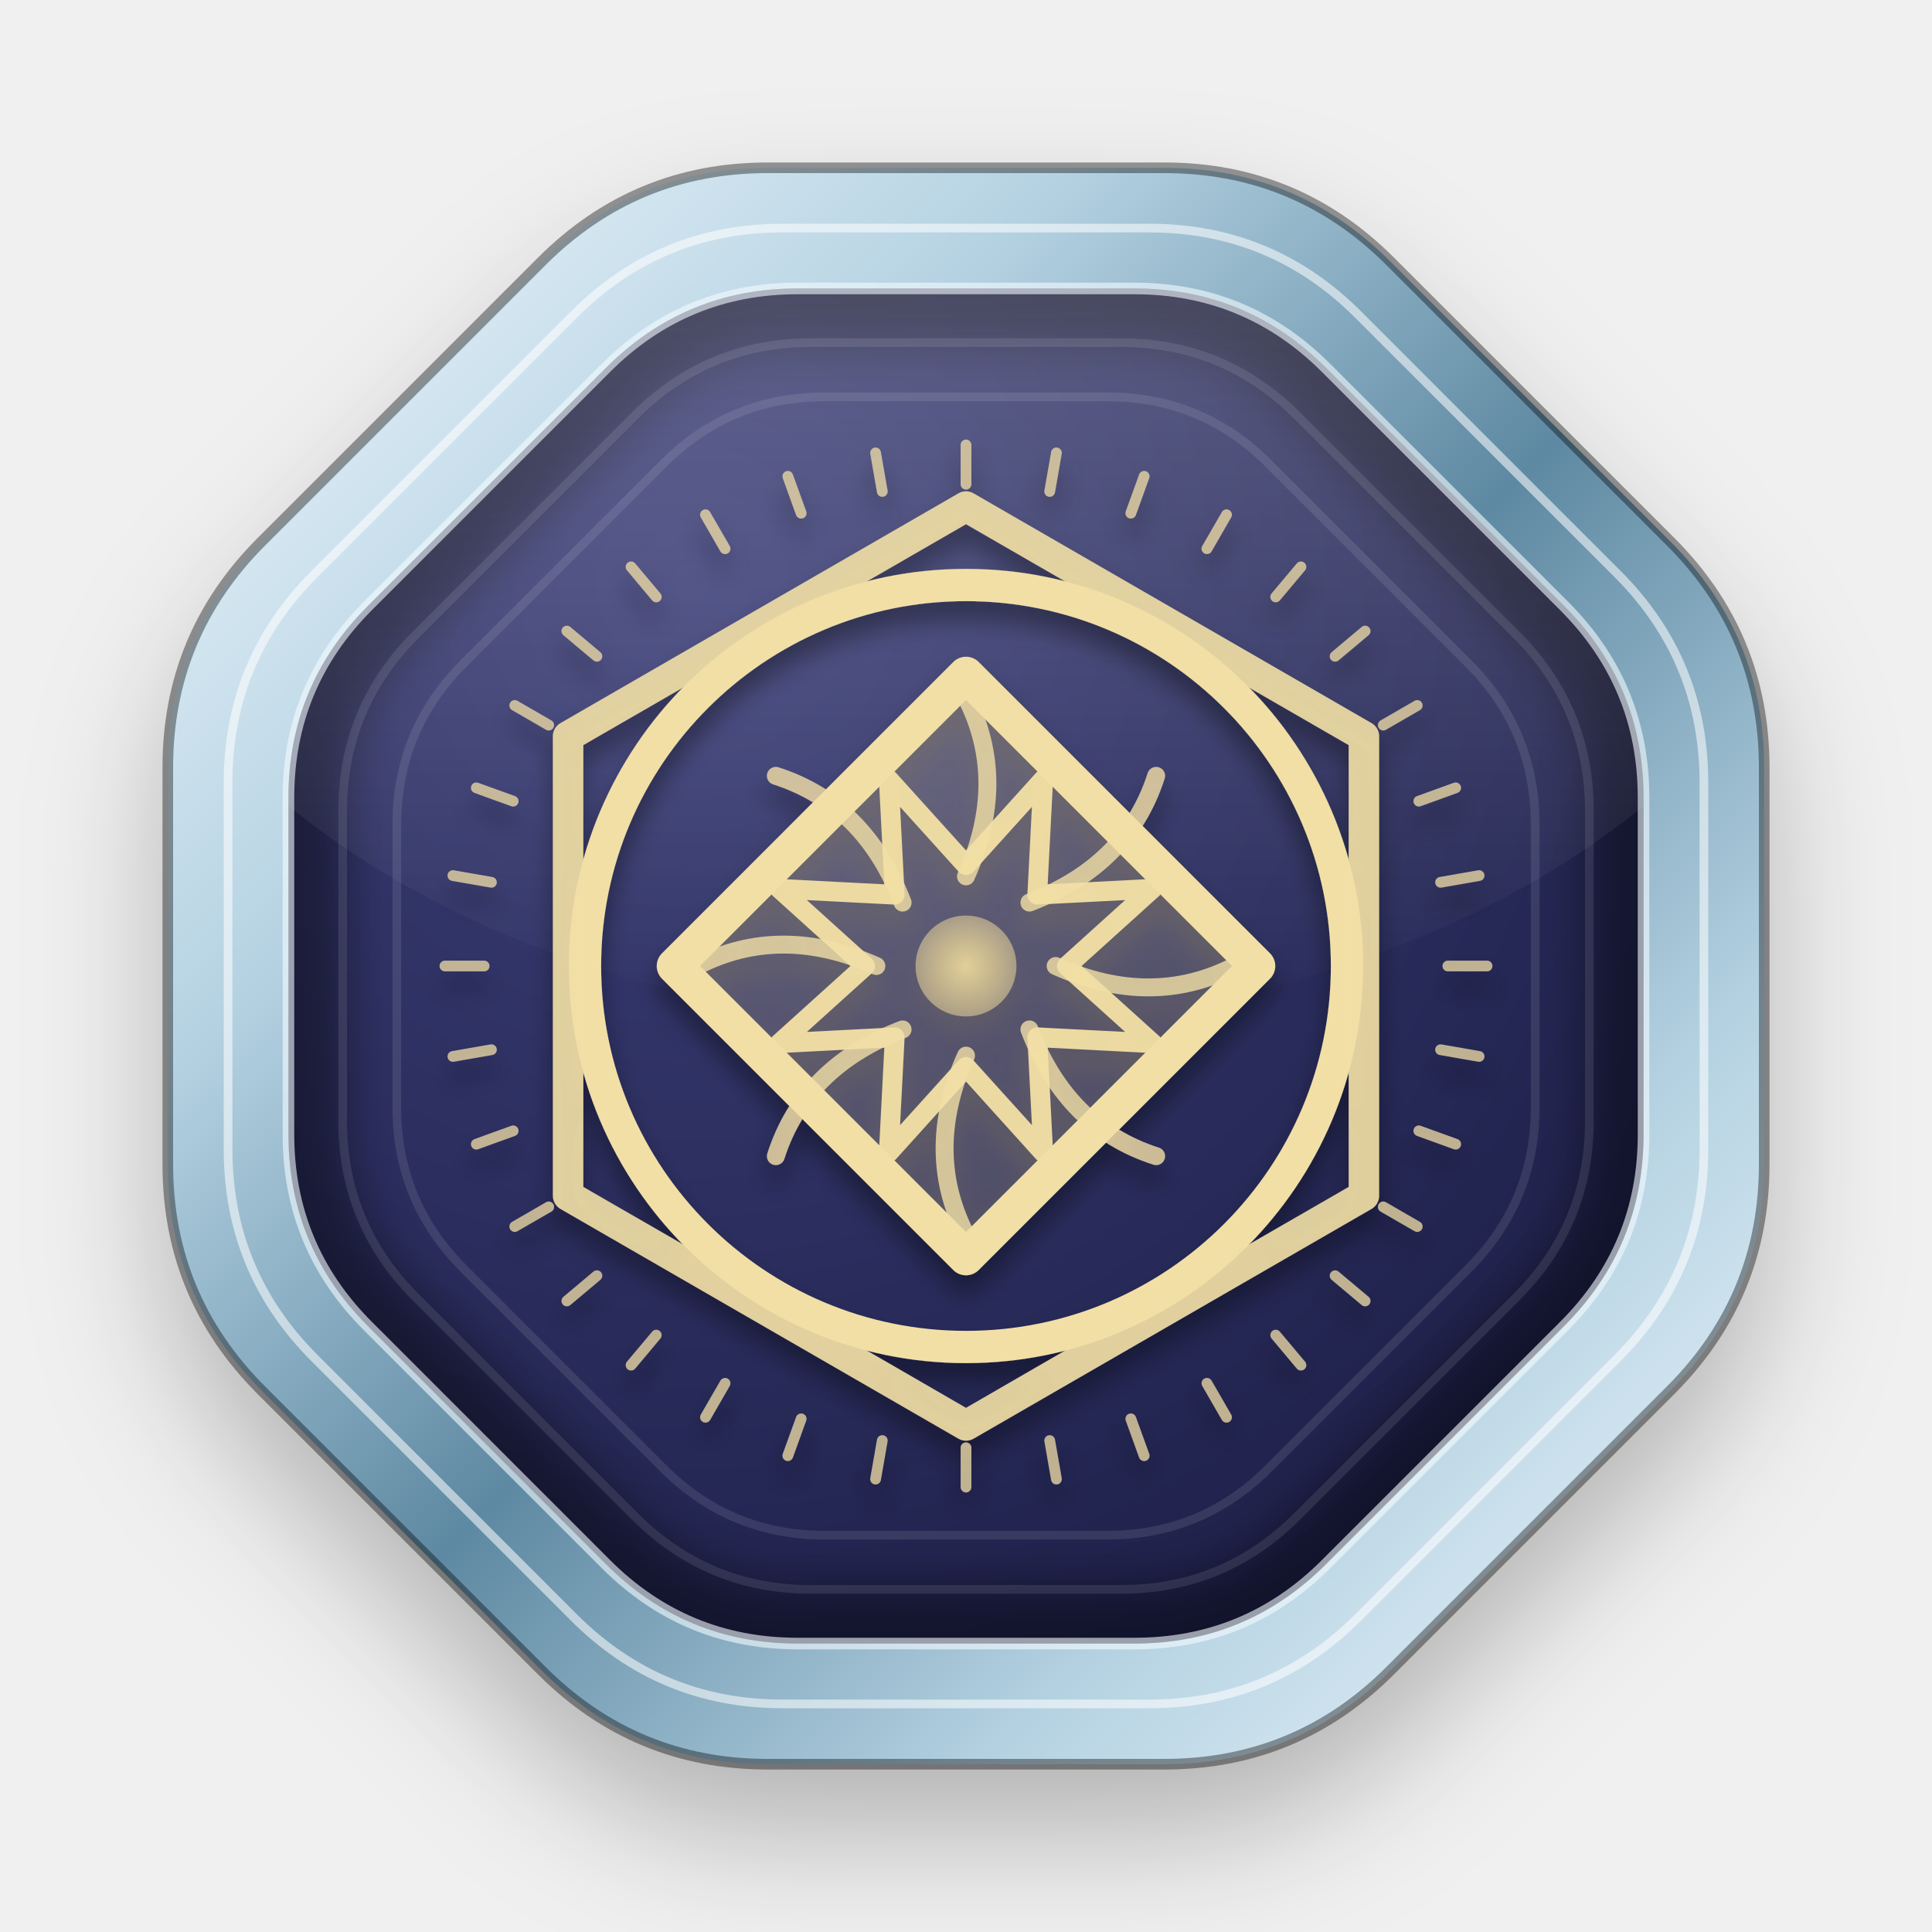
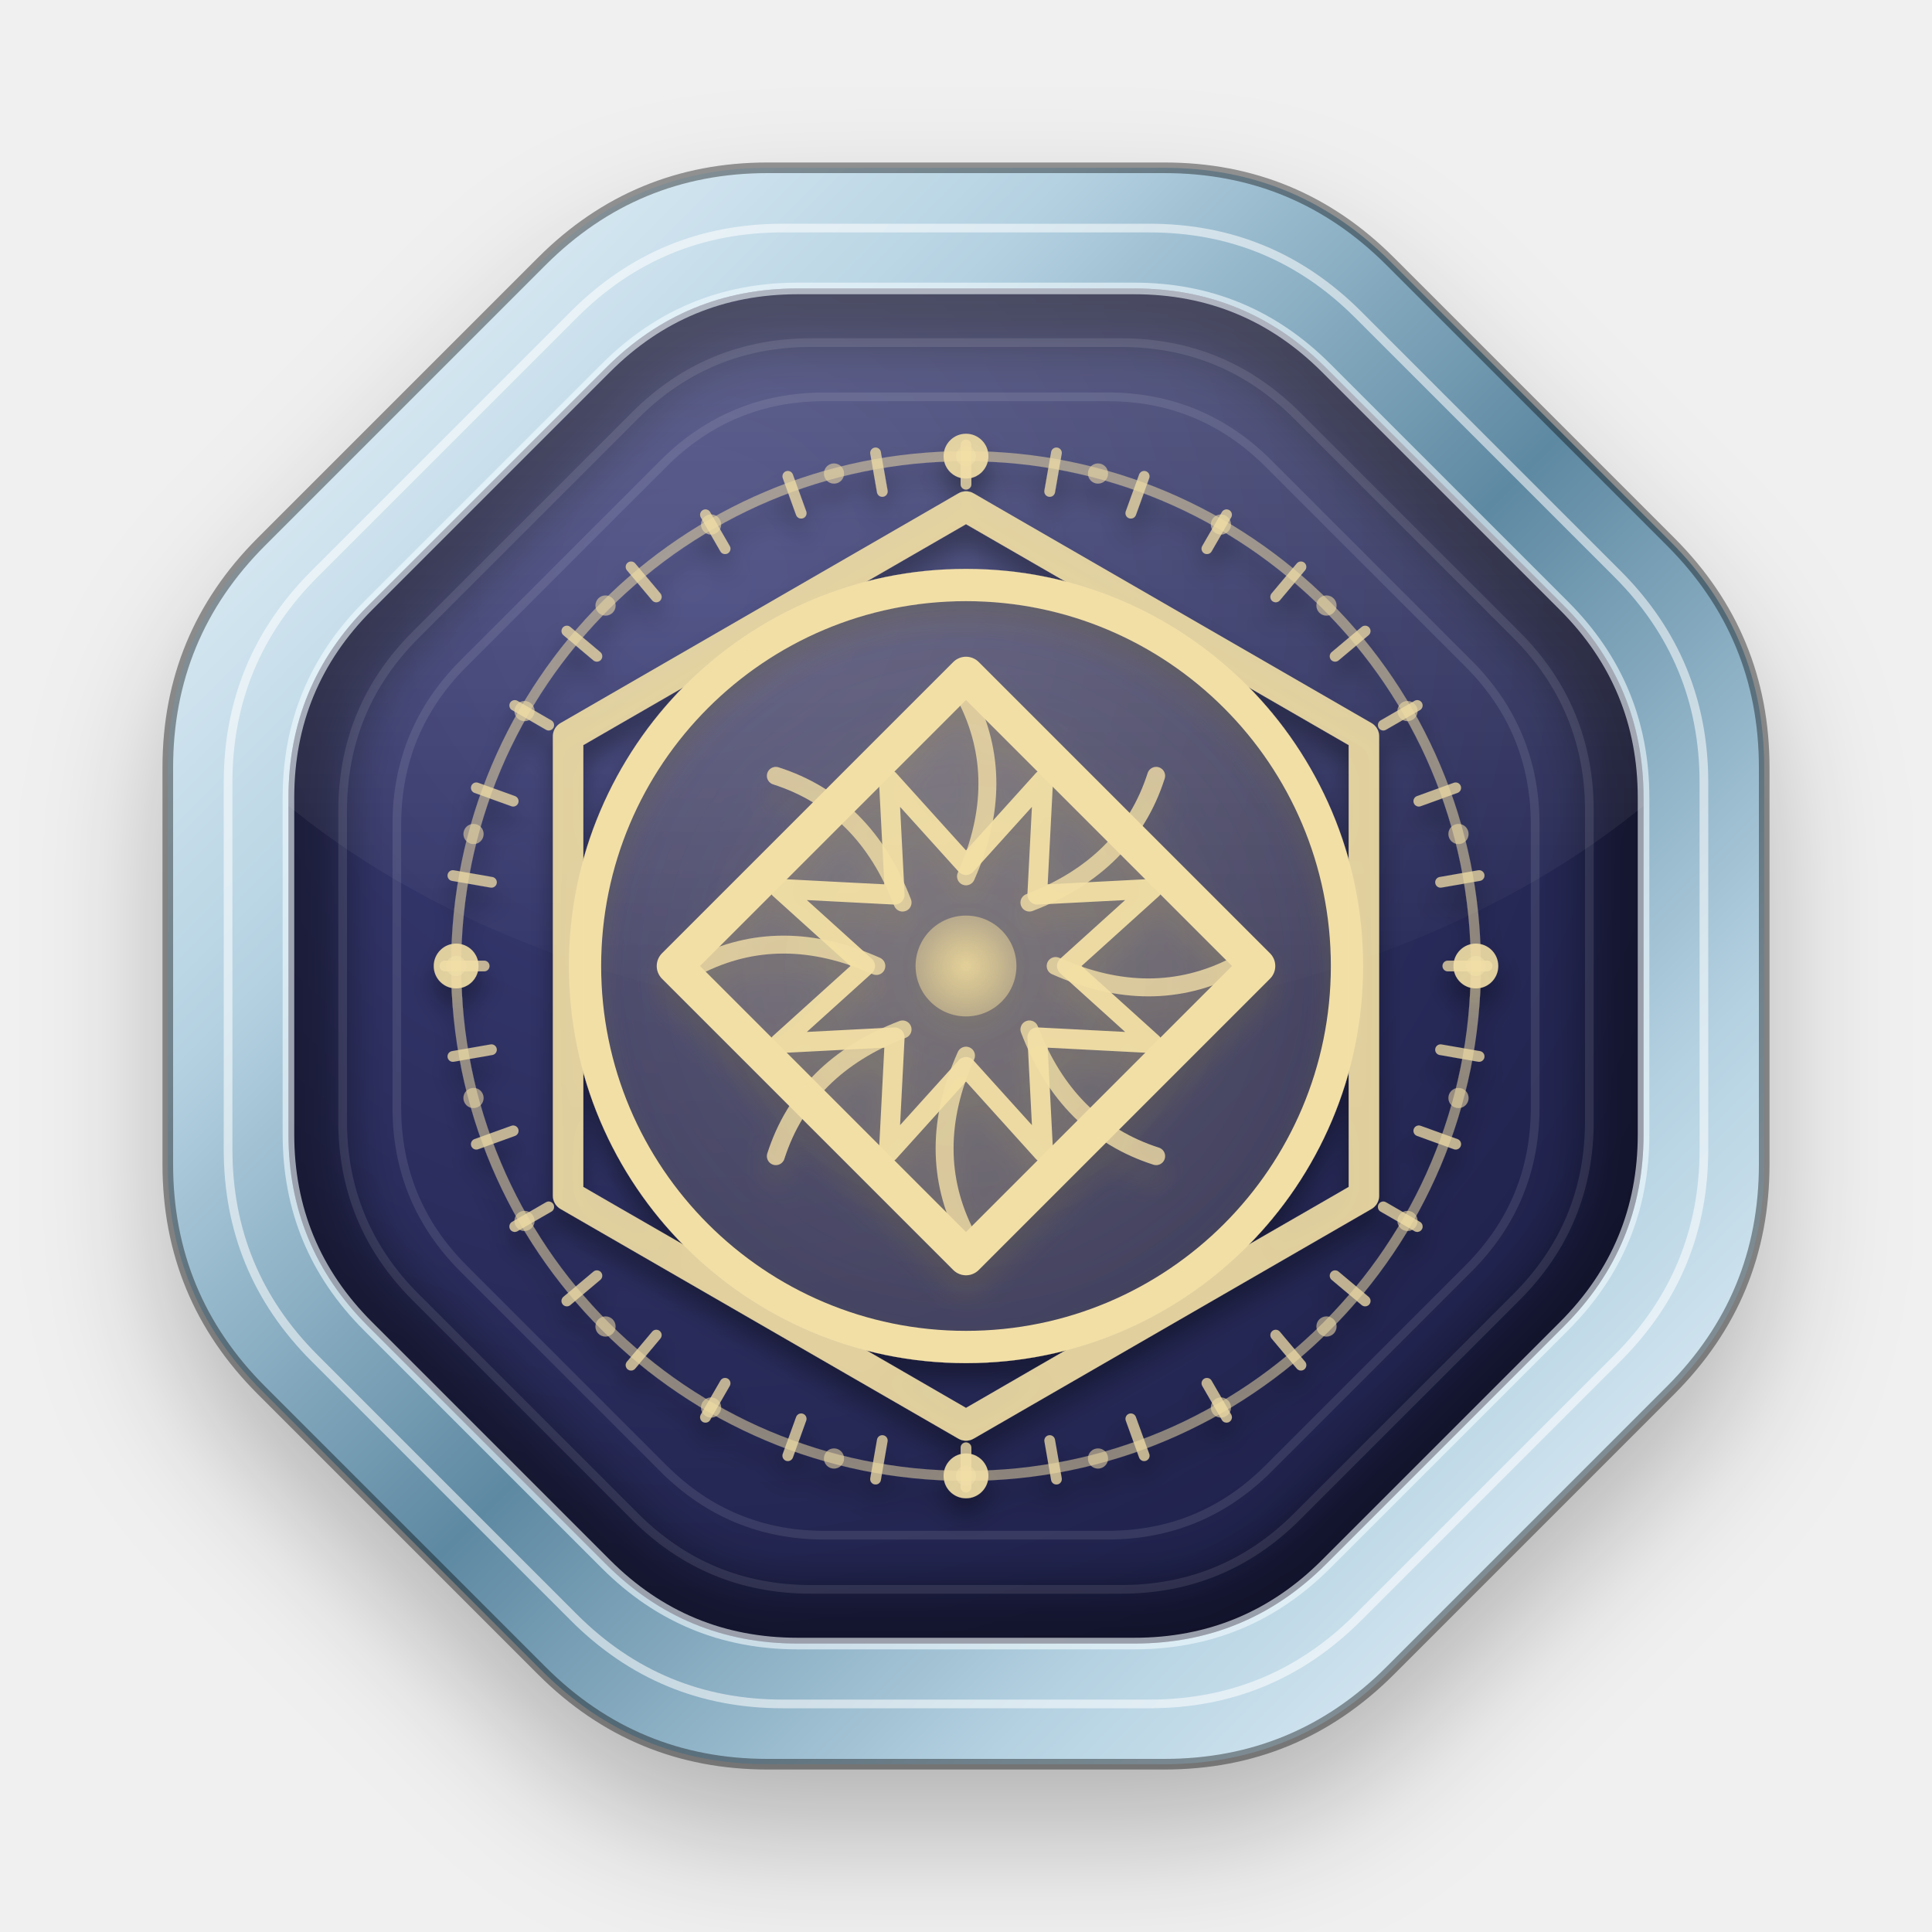
<svg xmlns="http://www.w3.org/2000/svg" viewBox="-100 -100 200 200" width="400" height="400">
  <defs>
    <filter id="blur8" x="-30%" y="-30%" width="160%" height="160%">
      <feGaussianBlur stdDeviation="7" />
    </filter>
    <filter id="blur3" x="-30%" y="-30%" width="160%" height="160%">
      <feGaussianBlur stdDeviation="2.6" />
    </filter>
    <filter id="emb" x="-20%" y="-20%" width="140%" height="140%">
      <feDropShadow dx="0" dy="1.6" stdDeviation="1.1" flood-color="#000" flood-opacity=".38" />
    </filter>
  </defs>
  <style>.mb46 .nf{fill:none} .mb46 .sf{fill:#F2DFA6;fill-opacity:.17} .mb46 .fl{fill:#F2DFA6;stroke:none} .mb46 .gl{fill:url(#b46g);stroke:none}</style>
  <defs>
    <radialGradient id="b46h" cx=".5" cy=".5" r=".5">
      <stop offset=".6" stop-color="#F3D58A" stop-opacity="0" />
      <stop offset=".82" stop-color="#F3D58A" stop-opacity=".95" />
      <stop offset="1" stop-color="#F3D58A" stop-opacity="0" />
    </radialGradient>
    <linearGradient id="b46r" x1="0" y1="0" x2="1" y2="1">
      <stop offset="0" stop-color="#F3FBFF" />
      <stop offset=".28" stop-color="#B5D2E2" />
      <stop offset=".52" stop-color="#5E89A2" />
      <stop offset=".76" stop-color="#B5D2E2" />
      <stop offset="1" stop-color="#F3FBFF" />
    </linearGradient>
    <radialGradient id="b46p" cx=".3" cy=".22" r="1.15">
      <stop offset="0" stop-color="#3C3F78" />
      <stop offset="1" stop-color="#14163A" />
    </radialGradient>
    <radialGradient id="b46g" cx=".5" cy=".5" r=".5">
      <stop offset="0" stop-color="#E8D49A" stop-opacity=".95" />
      <stop offset="1" stop-color="#E8D49A" stop-opacity=".55" />
    </radialGradient>
    <linearGradient id="b46s" x1="0" y1="0" x2="0" y2="1">
      <stop offset="0" stop-color="#fff" stop-opacity=".34" />
      <stop offset="1" stop-color="#fff" stop-opacity="0" />
    </linearGradient>
    <clipPath id="b46c">
      <path d="M17.43,-70.14Q29.05,-70.14 37.27,-61.92L61.92,-37.27Q70.14,-29.05 70.14,-17.43L70.14,17.43Q70.14,29.05 61.92,37.27L37.27,61.92Q29.05,70.14 17.43,70.14L-17.43,70.14Q-29.05,70.14 -37.27,61.92L-61.92,37.27Q-70.14,29.05 -70.14,17.43L-70.14,-17.43Q-70.14,-29.05 -61.92,-37.27L-37.27,-61.92Q-29.05,-70.14 -17.43,-70.14Z" />
    </clipPath>
  </defs>
  <path d="M20.54,-82.63Q34.23,-82.63 43.91,-72.95L72.95,-43.91Q82.63,-34.23 82.63,-20.54L82.63,20.54Q82.63,34.23 72.95,43.91L43.91,72.95Q34.23,82.63 20.54,82.63L-20.54,82.63Q-34.23,82.63 -43.91,72.95L-72.95,43.91Q-82.63,34.23 -82.63,20.54L-82.63,-20.54Q-82.63,-34.23 -72.95,-43.91L-43.91,-72.95Q-34.23,-82.63 -20.54,-82.63Z" transform="translate(0 7)" fill="#000" opacity=".26" filter="url(#blur8)" />
  <path d="M20.54,-82.63Q34.23,-82.63 43.91,-72.95L72.95,-43.91Q82.63,-34.23 82.63,-20.54L82.63,20.54Q82.63,34.23 72.95,43.91L43.91,72.95Q34.23,82.63 20.54,82.63L-20.54,82.63Q-34.23,82.63 -43.91,72.95L-72.95,43.91Q-82.63,34.23 -82.63,20.54L-82.63,-20.54Q-82.63,-34.23 -72.95,-43.91L-43.91,-72.95Q-34.23,-82.63 -20.54,-82.63Z" fill="url(#b46r)" />
  <path d="M20.54,-82.63Q34.23,-82.63 43.91,-72.95L72.95,-43.91Q82.63,-34.23 82.63,-20.54L82.63,20.54Q82.63,34.23 72.95,43.91L43.91,72.95Q34.23,82.63 20.54,82.63L-20.54,82.63Q-34.23,82.63 -43.91,72.95L-72.95,43.91Q-82.63,34.23 -82.63,20.54L-82.63,-20.54Q-82.63,-34.23 -72.95,-43.91L-43.91,-72.95Q-34.23,-82.63 -20.54,-82.63Z" fill="none" stroke="#000" stroke-opacity=".38" stroke-width="1.1" />
  <path d="M18.98,-76.39Q31.64,-76.39 40.59,-67.44L67.44,-40.59Q76.39,-31.64 76.39,-18.98L76.39,18.98Q76.39,31.64 67.44,40.59L40.59,67.44Q31.64,76.39 18.98,76.39L-18.98,76.39Q-31.64,76.39 -40.59,67.44L-67.44,40.59Q-76.39,31.64 -76.39,18.98L-76.39,-18.98Q-76.39,-31.64 -67.44,-40.59L-40.59,-67.44Q-31.64,-76.39 -18.98,-76.39Z" fill="none" stroke="#fff" stroke-opacity=".55" stroke-width=".9" />
  <path d="M17.43,-70.14Q29.05,-70.14 37.27,-61.92L61.92,-37.27Q70.14,-29.05 70.14,-17.43L70.14,17.43Q70.14,29.05 61.92,37.27L37.27,61.92Q29.05,70.14 17.43,70.14L-17.43,70.14Q-29.05,70.14 -37.27,61.92L-61.92,37.27Q-70.14,29.05 -70.14,17.43L-70.14,-17.43Q-70.14,-29.05 -61.92,-37.27L-37.27,-61.92Q-29.05,-70.14 -17.43,-70.14Z" fill="url(#b46p)" />
  <g clip-path="url(#b46c)">
    <path d="M17.43,-70.14Q29.05,-70.14 37.27,-61.92L61.92,-37.27Q70.14,-29.05 70.14,-17.43L70.14,17.43Q70.14,29.05 61.92,37.27L37.27,61.92Q29.05,70.14 17.43,70.14L-17.43,70.14Q-29.05,70.14 -37.27,61.92L-61.92,37.27Q-70.14,29.05 -70.14,17.43L-70.14,-17.43Q-70.14,-29.05 -61.92,-37.27L-37.27,-61.92Q-29.05,-70.14 -17.43,-70.14Z" fill="none" stroke="#000" stroke-opacity=".42" stroke-width="12" filter="url(#blur3)" />
    <path d="M16.04,-64.53Q26.73,-64.53 34.29,-56.97L56.97,-34.29Q64.53,-26.73 64.53,-16.04L64.53,16.04Q64.53,26.73 56.97,34.29L34.29,56.97Q26.73,64.53 16.04,64.53L-16.04,64.53Q-26.73,64.53 -34.29,56.97L-56.97,34.29Q-64.53,26.73 -64.53,16.04L-64.53,-16.04Q-64.53,-26.73 -56.97,-34.29L-34.29,-56.97Q-26.73,-64.53 -16.04,-64.53Z" fill="none" stroke="#fff" stroke-opacity=".10" stroke-width=".9" />
    <path d="M14.64,-58.92Q24.4,-58.92 31.31,-52.02L52.02,-31.31Q58.92,-24.4 58.92,-14.64L58.92,14.64Q58.92,24.4 52.02,31.31L31.31,52.02Q24.4,58.92 14.64,58.92L-14.64,58.92Q-24.4,58.92 -31.31,52.02L-52.02,31.31Q-58.92,24.4 -58.92,14.64L-58.92,-14.64Q-58.92,-24.4 -52.02,-31.31L-31.31,-52.02Q-24.4,-58.92 -14.64,-58.92Z" fill="none" stroke="#fff" stroke-opacity=".10" stroke-width=".9" />
    <ellipse cx="0" cy="-58" rx="92" ry="64" fill="url(#b46s)" />
  </g>
  <path d="M17.43,-70.14Q29.05,-70.14 37.27,-61.92L61.92,-37.27Q70.14,-29.05 70.14,-17.43L70.14,17.43Q70.14,29.05 61.92,37.27L37.27,61.92Q29.05,70.14 17.43,70.14L-17.43,70.14Q-29.05,70.14 -37.27,61.92L-61.92,37.27Q-70.14,29.05 -70.14,17.43L-70.14,-17.43Q-70.14,-29.05 -61.92,-37.27L-37.27,-61.92Q-29.05,-70.14 -17.43,-70.14Z" fill="none" stroke="#F3FBFF" stroke-opacity=".6" stroke-width="1.2" />
  <g filter="url(#emb)" fill="none" stroke="#F2DFA6" stroke-linecap="round" stroke-linejoin="round" class="mb46" transform="scale(1.16)">
+     <circle cx="0" cy="0" r="34" class="gl" stroke="none" opacity="0.22" />
+     <circle cx="0" cy="0" r="45.5" fill="none" stroke-width="0.9" opacity="0.5" />
+     <circle cx="0" cy="-45.5" r="0.9" class="fl" stroke="none" opacity="0.55" />
+     <circle cx="11.78" cy="-43.95" r="0.9" class="fl" stroke="none" opacity="0.55" />
+     <circle cx="22.75" cy="-39.4" r="0.9" class="fl" stroke="none" opacity="0.55" />
+     <circle cx="32.17" cy="-32.17" r="0.9" class="fl" stroke="none" opacity="0.55" />
+     <circle cx="39.4" cy="-22.75" r="0.9" class="fl" stroke="none" opacity="0.55" />
+     <circle cx="43.95" cy="-11.78" r="0.9" class="fl" stroke="none" opacity="0.55" />
+     <circle cx="45.5" cy="0" r="0.9" class="fl" stroke="none" opacity="0.55" />
+     <circle cx="43.95" cy="11.78" r="0.9" class="fl" stroke="none" opacity="0.55" />
+     <circle cx="39.4" cy="22.75" r="0.9" class="fl" stroke="none" opacity="0.55" />
+     <circle cx="32.17" cy="32.17" r="0.9" class="fl" stroke="none" opacity="0.55" />
+     <circle cx="22.75" cy="39.4" r="0.9" class="fl" stroke="none" opacity="0.55" />
+     <circle cx="11.78" cy="43.95" r="0.9" class="fl" stroke="none" opacity="0.55" />
+     <circle cx="0" cy="45.5" r="0.9" class="fl" stroke="none" opacity="0.55" />
+     <circle cx="-11.78" cy="43.95" r="0.9" class="fl" stroke="none" opacity="0.55" />
+     <circle cx="-22.75" cy="39.4" r="0.9" class="fl" stroke="none" opacity="0.55" />
+     <circle cx="-32.17" cy="32.17" r="0.9" class="fl" stroke="none" opacity="0.55" />
+     <circle cx="-39.4" cy="22.75" r="0.9" class="fl" stroke="none" opacity="0.55" />
+     <circle cx="-43.95" cy="11.78" r="0.9" class="fl" stroke="none" opacity="0.55" />
+     <circle cx="-45.5" cy="0" r="0.9" class="fl" stroke="none" opacity="0.55" />
+     <circle cx="-43.95" cy="-11.78" r="0.9" class="fl" stroke="none" opacity="0.55" />
+     <circle cx="-39.4" cy="-22.75" r="0.9" class="fl" stroke="none" opacity="0.55" />
+     <circle cx="-32.17" cy="-32.17" r="0.9" class="fl" stroke="none" opacity="0.55" />
+     <circle cx="-22.75" cy="-39.4" r="0.9" class="fl" stroke="none" opacity="0.55" />
+     <circle cx="-11.78" cy="-43.95" r="0.9" class="fl" stroke="none" opacity="0.55" />
+     <circle cx="0" cy="-45.5" r="2" class="fl" stroke="none" opacity="0.9" />
+     <circle cx="45.5" cy="0" r="2" class="fl" stroke="none" opacity="0.9" />
+     <circle cx="0" cy="45.5" r="2" class="fl" stroke="none" opacity="0.9" />
+     <circle cx="-45.5" cy="0" r="2" class="fl" stroke="none" opacity="0.9" />
    <polygon points="0,-26 26,0 0,26 -26,0" class="sf" stroke-width="3.2" opacity="1" />
    <circle cx="0" cy="0" r="4.5" class="gl" stroke="none" opacity="1" />
    <circle cx="0" cy="0" r="34" fill="none" stroke-width="2.88" opacity="1" />
    <polygon points="0,-41 35.51,-20.5 35.51,20.5 0,41 -35.51,20.5 -35.51,-20.5" class="nf" stroke-width="2.72" opacity="0.9" />
    <path d="M0,-8Q3.82,-16.56 0,-24" class="nf" stroke-width="1.6" opacity="0.8" />
    <path d="M5.66,-5.66Q14.42,-9.01 16.97,-16.97" class="nf" stroke-width="1.6" opacity="0.8" />
    <path d="M8,0Q16.56,3.82 24,0" class="nf" stroke-width="1.6" opacity="0.8" />
    <path d="M5.66,5.66Q9.01,14.42 16.97,16.97" class="nf" stroke-width="1.6" opacity="0.8" />
    <path d="M0,8Q-3.82,16.56 0,24" class="nf" stroke-width="1.6" opacity="0.8" />
    <path d="M-5.66,5.66Q-14.42,9.01 -16.97,16.97" class="nf" stroke-width="1.6" opacity="0.8" />
    <path d="M-8,0Q-16.56,-3.82 -24,0" class="nf" stroke-width="1.6" opacity="0.8" />
    <path d="M-5.66,-5.66Q-9.01,-14.42 -16.97,-16.97" class="nf" stroke-width="1.6" opacity="0.8" />
    <polygon points="6.89,-16.63 6.36,-6.36 16.63,-6.89 9,0 16.63,6.89 6.36,6.36 6.89,16.63 0,9 -6.89,16.63 -6.36,6.36 -16.63,6.89 -9,0 -16.63,-6.89 -6.36,-6.36 -6.89,-16.63 -0,-9" class="nf" stroke-width="1.76" opacity="0.95" />
    <line x1="0" y1="-43" x2="0" y2="-46.5" stroke-width="0.96" opacity="0.75" />
    <line x1="7.47" y1="-42.35" x2="8.07" y2="-45.79" stroke-width="0.96" opacity="0.75" />
    <line x1="14.71" y1="-40.41" x2="15.9" y2="-43.7" stroke-width="0.96" opacity="0.75" />
    <line x1="21.5" y1="-37.24" x2="23.25" y2="-40.27" stroke-width="0.96" opacity="0.75" />
    <line x1="27.64" y1="-32.94" x2="29.89" y2="-35.62" stroke-width="0.96" opacity="0.75" />
    <line x1="32.94" y1="-27.64" x2="35.62" y2="-29.89" stroke-width="0.96" opacity="0.75" />
    <line x1="37.24" y1="-21.5" x2="40.27" y2="-23.25" stroke-width="0.96" opacity="0.75" />
    <line x1="40.41" y1="-14.71" x2="43.7" y2="-15.9" stroke-width="0.96" opacity="0.75" />
    <line x1="42.35" y1="-7.47" x2="45.79" y2="-8.07" stroke-width="0.96" opacity="0.75" />
    <line x1="43" y1="0" x2="46.5" y2="0" stroke-width="0.96" opacity="0.75" />
    <line x1="42.35" y1="7.47" x2="45.79" y2="8.07" stroke-width="0.96" opacity="0.75" />
    <line x1="40.41" y1="14.71" x2="43.7" y2="15.9" stroke-width="0.96" opacity="0.75" />
    <line x1="37.24" y1="21.5" x2="40.27" y2="23.25" stroke-width="0.96" opacity="0.75" />
    <line x1="32.94" y1="27.64" x2="35.62" y2="29.89" stroke-width="0.96" opacity="0.75" />
    <line x1="27.64" y1="32.94" x2="29.89" y2="35.62" stroke-width="0.96" opacity="0.75" />
    <line x1="21.5" y1="37.24" x2="23.25" y2="40.27" stroke-width="0.96" opacity="0.75" />
    <line x1="14.71" y1="40.41" x2="15.9" y2="43.7" stroke-width="0.96" opacity="0.75" />
    <line x1="7.47" y1="42.35" x2="8.07" y2="45.79" stroke-width="0.96" opacity="0.75" />
    <line x1="0" y1="43" x2="0" y2="46.5" stroke-width="0.96" opacity="0.75" />
    <line x1="-7.47" y1="42.35" x2="-8.07" y2="45.79" stroke-width="0.96" opacity="0.75" />
    <line x1="-14.71" y1="40.41" x2="-15.9" y2="43.7" stroke-width="0.96" opacity="0.75" />
    <line x1="-21.5" y1="37.24" x2="-23.25" y2="40.27" stroke-width="0.96" opacity="0.75" />
    <line x1="-27.64" y1="32.94" x2="-29.89" y2="35.62" stroke-width="0.96" opacity="0.75" />
    <line x1="-32.94" y1="27.64" x2="-35.62" y2="29.89" stroke-width="0.96" opacity="0.75" />
    <line x1="-37.24" y1="21.5" x2="-40.27" y2="23.25" stroke-width="0.96" opacity="0.75" />
    <line x1="-40.41" y1="14.71" x2="-43.7" y2="15.9" stroke-width="0.96" opacity="0.75" />
    <line x1="-42.35" y1="7.47" x2="-45.79" y2="8.07" stroke-width="0.96" opacity="0.75" />
    <line x1="-43" y1="0" x2="-46.5" y2="0" stroke-width="0.96" opacity="0.75" />
    <line x1="-42.35" y1="-7.47" x2="-45.79" y2="-8.07" stroke-width="0.96" opacity="0.75" />
    <line x1="-40.41" y1="-14.71" x2="-43.7" y2="-15.9" stroke-width="0.96" opacity="0.75" />
    <line x1="-37.24" y1="-21.5" x2="-40.27" y2="-23.25" stroke-width="0.96" opacity="0.75" />
    <line x1="-32.94" y1="-27.64" x2="-35.62" y2="-29.89" stroke-width="0.96" opacity="0.75" />
    <line x1="-27.64" y1="-32.94" x2="-29.89" y2="-35.62" stroke-width="0.96" opacity="0.75" />
    <line x1="-21.5" y1="-37.24" x2="-23.25" y2="-40.27" stroke-width="0.96" opacity="0.75" />
    <line x1="-14.71" y1="-40.41" x2="-15.9" y2="-43.7" stroke-width="0.96" opacity="0.75" />
    <line x1="-7.47" y1="-42.35" x2="-8.07" y2="-45.79" stroke-width="0.96" opacity="0.75" />
  </g>
</svg>
